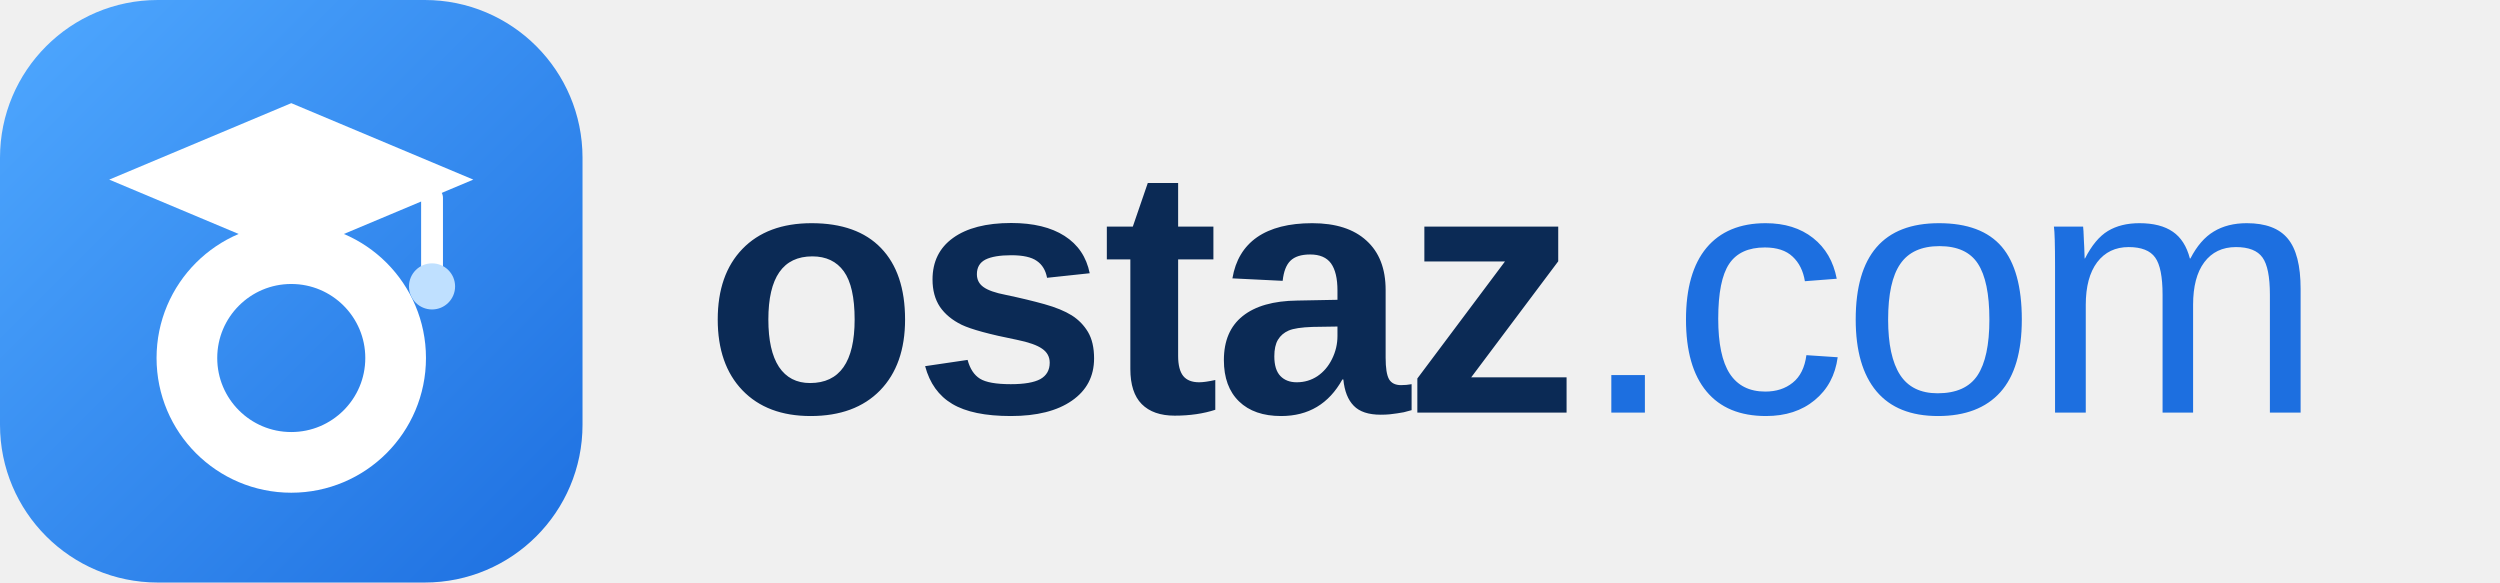
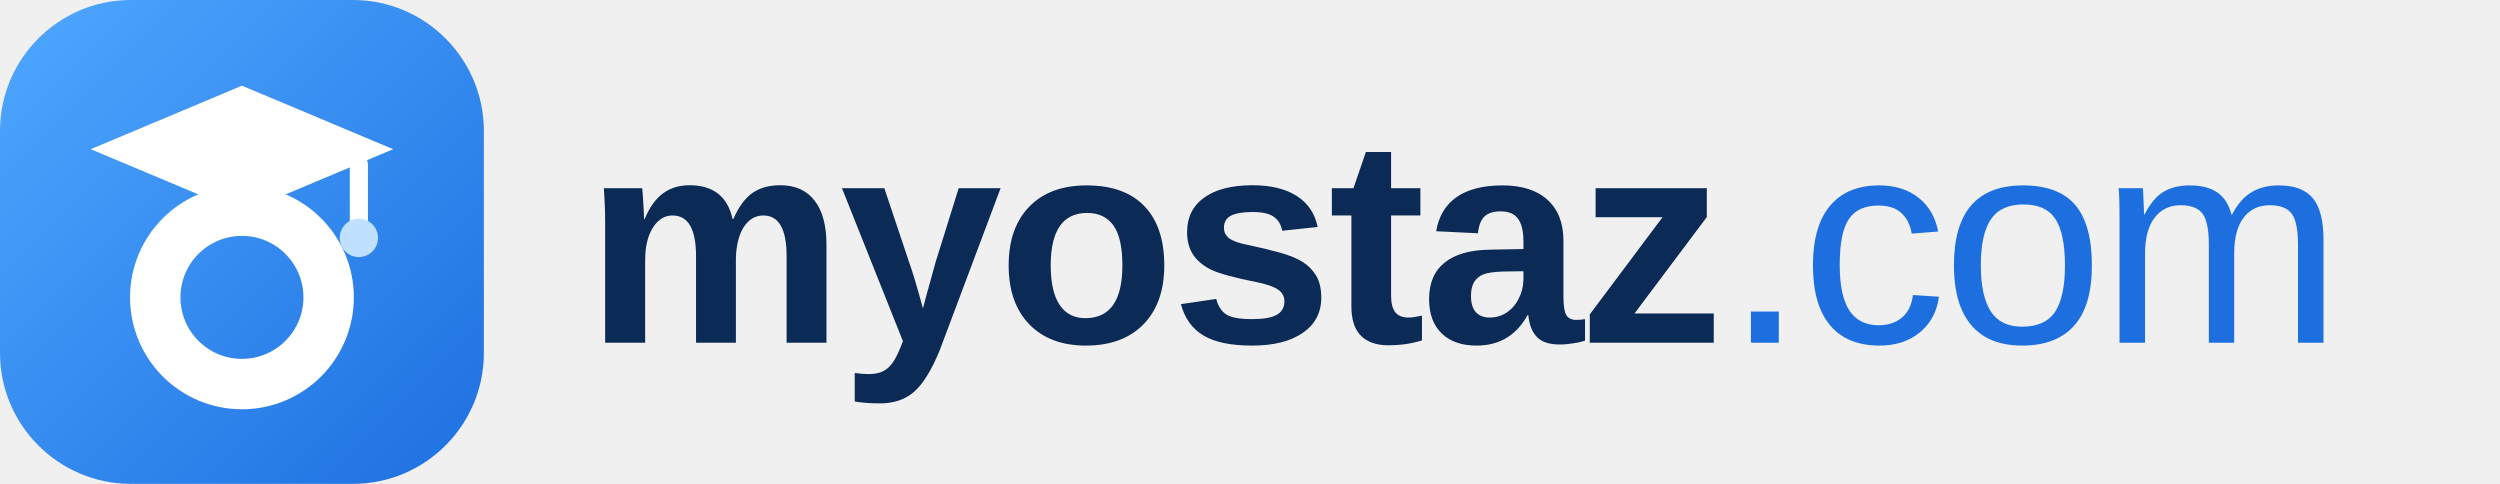
- <svg xmlns="http://www.w3.org/2000/svg" viewBox="0 0 206 48" width="206" height="48">
+ <svg xmlns="http://www.w3.org/2000/svg" viewBox="0 0 248 48" width="248" height="48">
  <defs>
    <linearGradient id="g" x1="0" y1="0" x2="1" y2="1">
      <stop offset="0" stop-color="#4FA8FF" />
      <stop offset="1" stop-color="#1D6FE0" />
    </linearGradient>
  </defs>
  <rect width="48" height="48" rx="13" fill="url(#g)" />
  <circle cx="24" cy="29.5" r="8.6" fill="none" stroke="#fff" stroke-width="5" />
  <path d="M24 8.5 39 14.8 24 21.1 9 14.8Z" fill="#fff" />
  <path d="M35.6 16.3v6.2" stroke="#fff" stroke-width="1.8" stroke-linecap="round" />
  <circle cx="35.6" cy="23.6" r="1.9" fill="#BFE0FF" />
-   <text x="58" y="34" font-family="'IBM Plex Sans','Segoe UI',Arial,sans-serif" font-size="29" font-weight="700" fill="#0B2A55" letter-spacing="-.5">ostaz<tspan fill="#1D6FE0" font-weight="500">.com</tspan>
+   <text x="58" y="34" font-family="'IBM Plex Sans','Segoe UI',Arial,sans-serif" font-size="29" font-weight="700" fill="#0B2A55" letter-spacing="-.5">myostaz<tspan fill="#1D6FE0" font-weight="500">.com</tspan>
  </text>
</svg>
